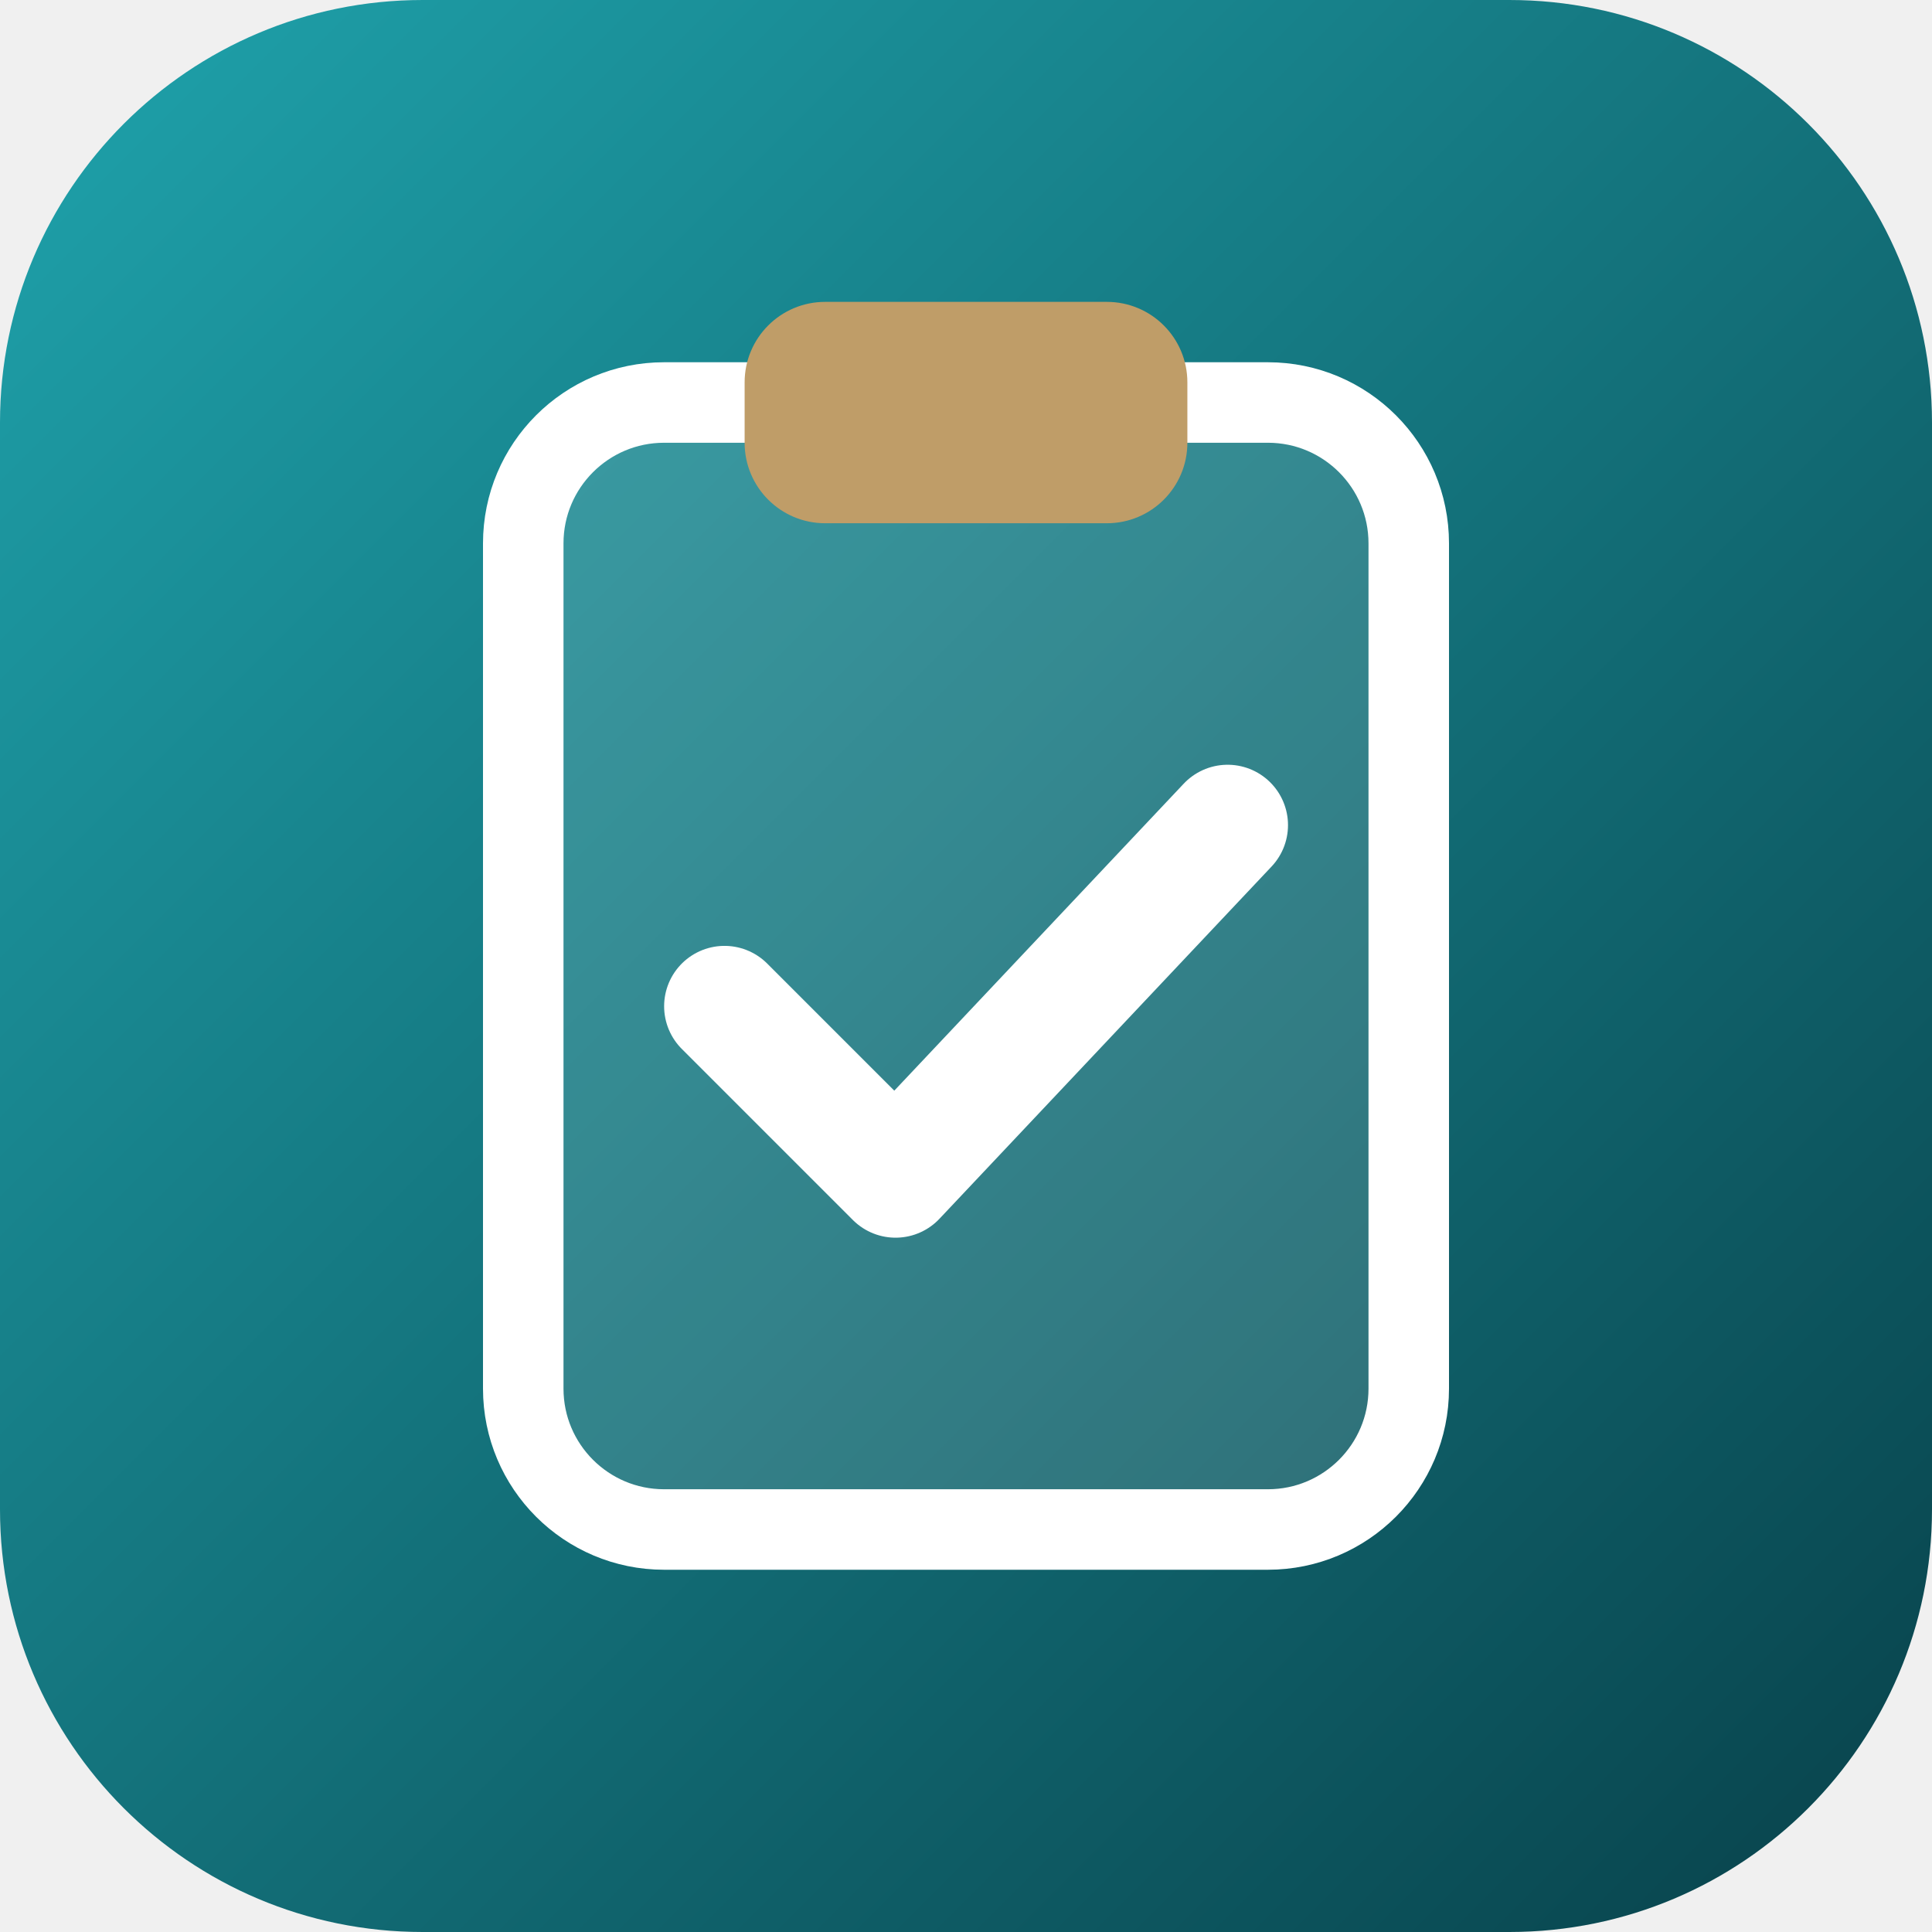
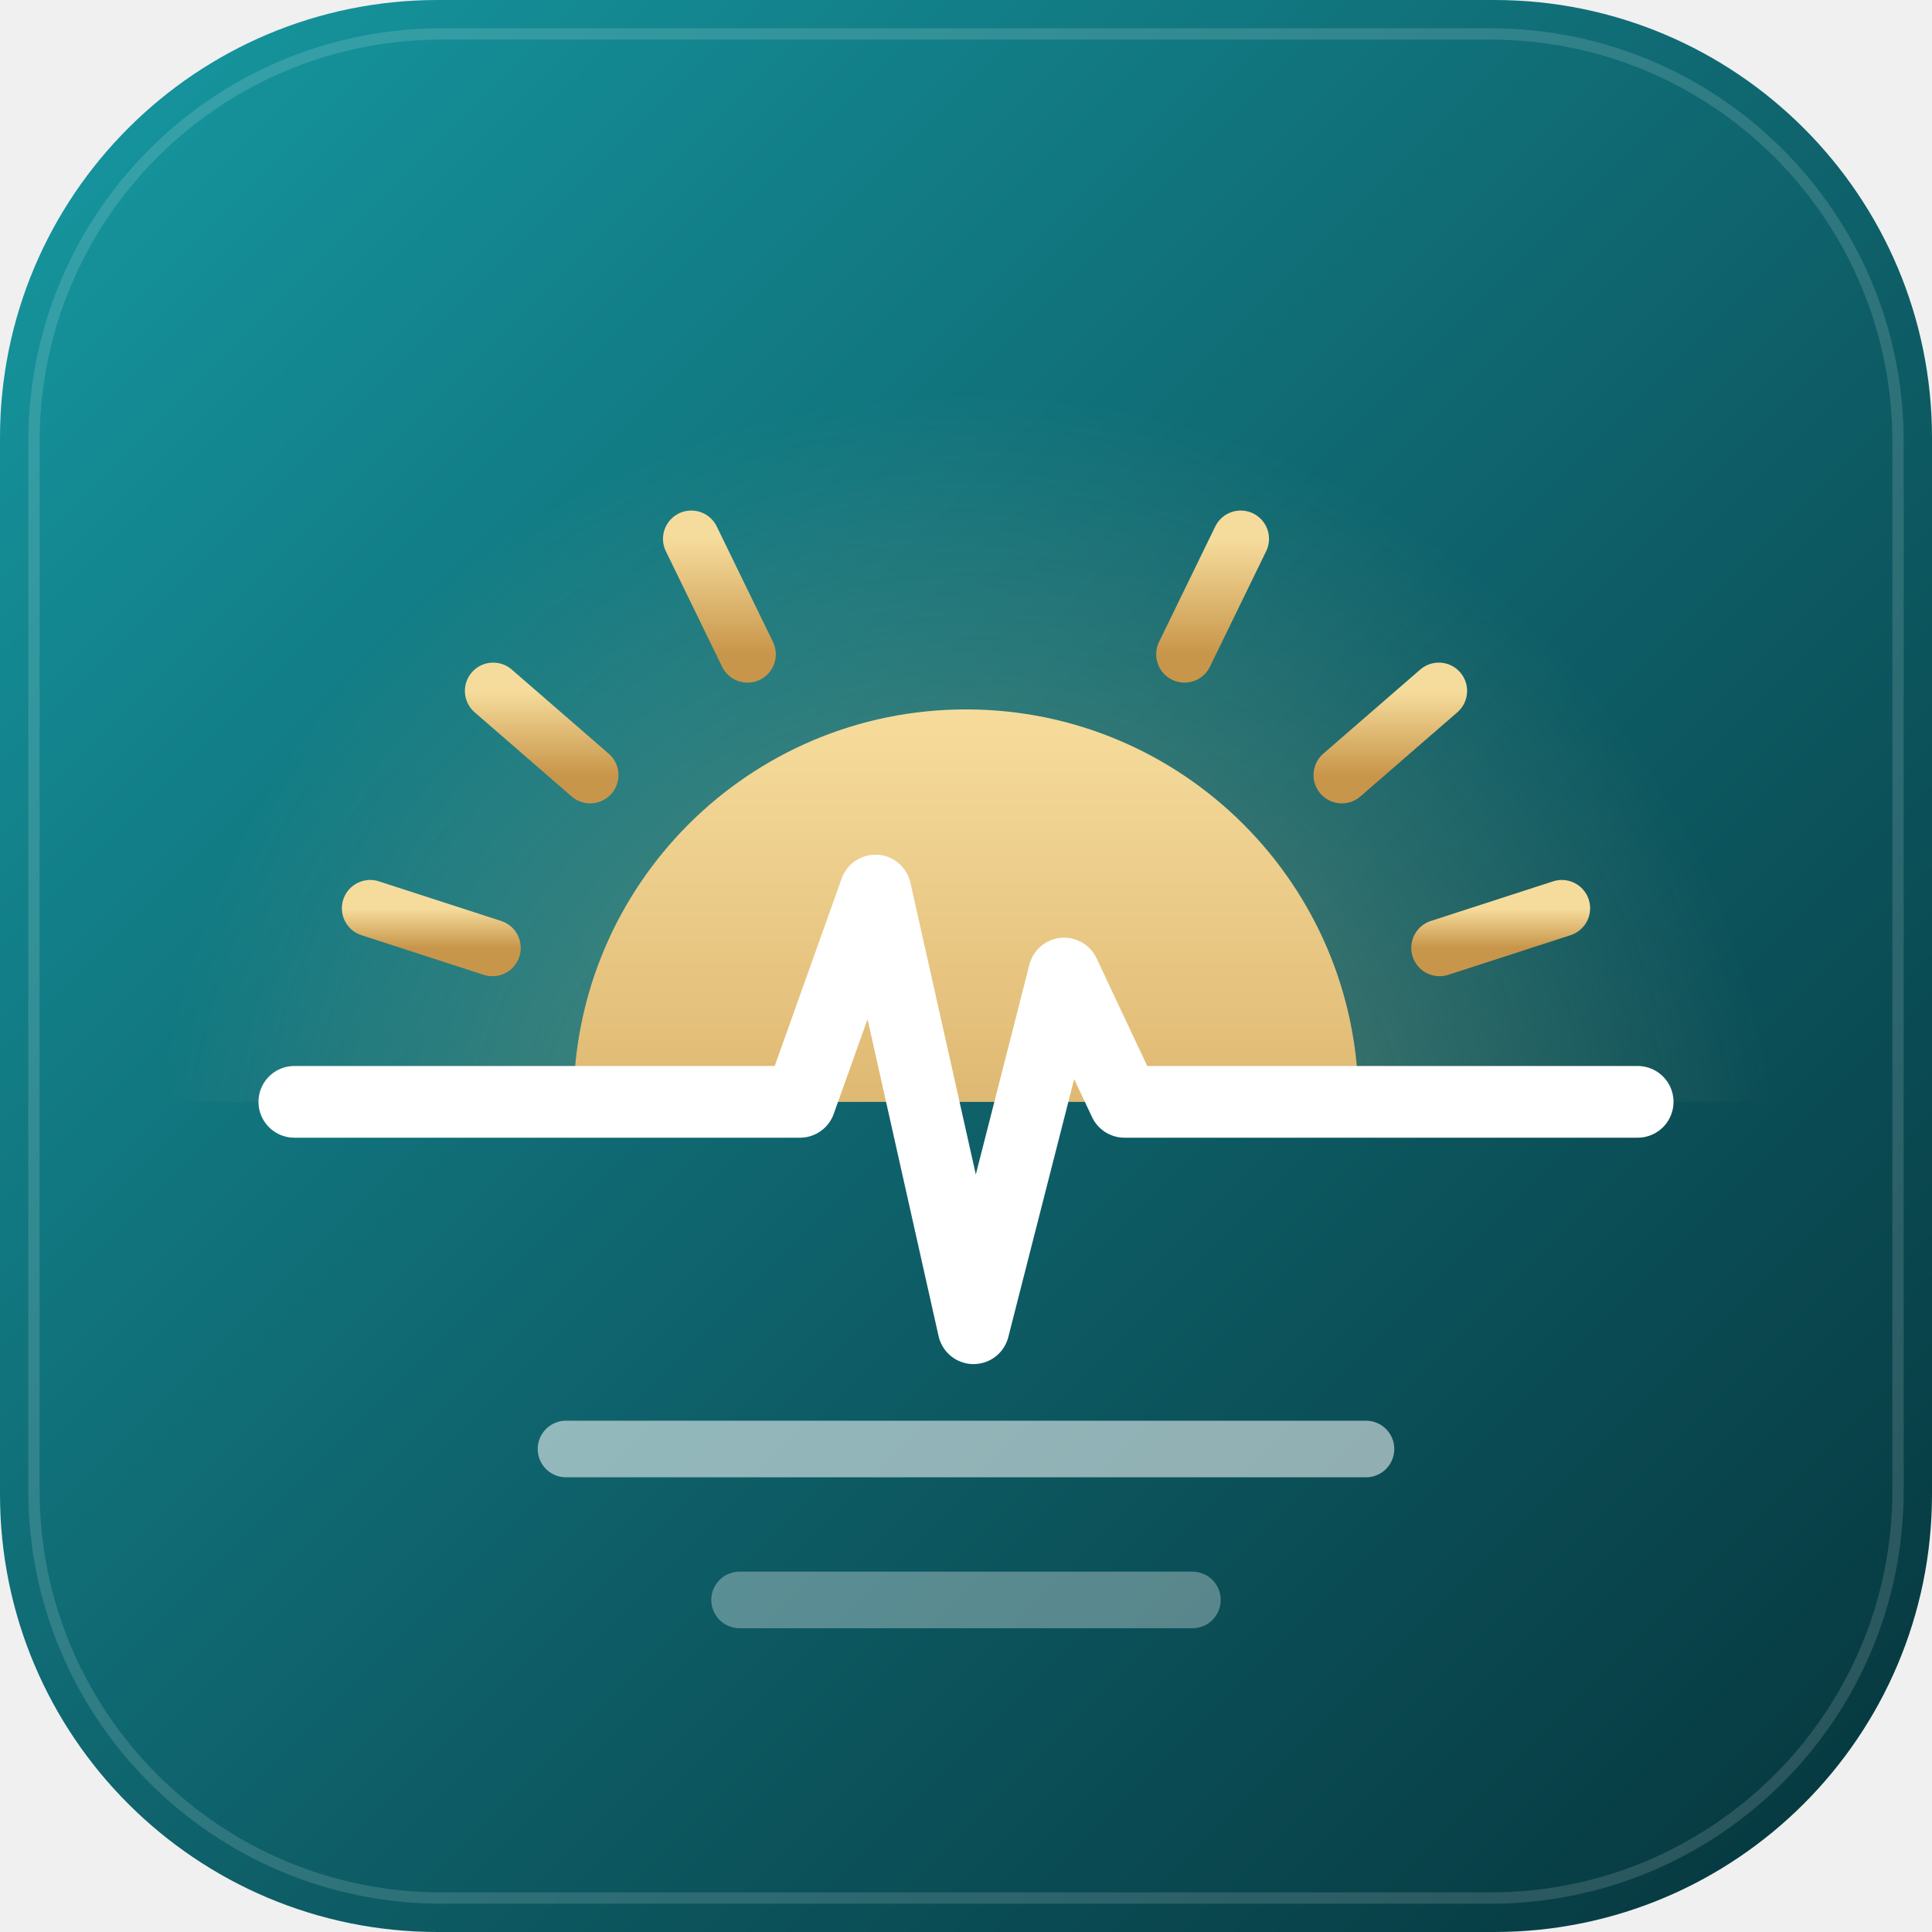
- <svg xmlns="http://www.w3.org/2000/svg" viewBox="0 0 192 192">
+ <svg xmlns="http://www.w3.org/2000/svg" viewBox="0 0 512 512" width="512" height="512">
  <defs>
-     <linearGradient id="g" x1="0" y1="0" x2="1" y2="1">
-       <stop offset="0" stop-color="#1FA3AC" />
-       <stop offset="1" stop-color="#08414A" />
+     <linearGradient id="mrBg" x1="0" y1="0" x2="1" y2="1">
+       <stop offset="0" stop-color="#169AA3" />
+       <stop offset=".55" stop-color="#0E5F68" />
+       <stop offset="1" stop-color="#06343B" />
    </linearGradient>
+     <linearGradient id="mrSun" x1="0" y1="0" x2="0" y2="1">
+       <stop offset="0" stop-color="#F6DC9C" />
+       <stop offset="1" stop-color="#C8964A" />
+     </linearGradient>
+     <radialGradient id="mrGlow" cx=".5" cy=".57" r=".5">
+       <stop offset="0" stop-color="#F6DC9C" stop-opacity=".35" />
+       <stop offset="1" stop-color="#F6DC9C" stop-opacity="0" />
+     </radialGradient>
+     <clipPath id="mrAbove">
+       <rect x="0" y="0" width="512" height="292" />
+     </clipPath>
  </defs>
-   <rect width="192" height="192" rx="42" fill="url(#g)" />
-   <rect x="52" y="40" width="88" height="112" rx="14" fill="#fff" fill-opacity=".14" stroke="#fff" stroke-width="8" />
-   <rect x="74" y="30" width="44" height="22" rx="8" fill="#BF9D68" />
-   <path d="M72 100l17 17 33-35" fill="none" stroke="#fff" stroke-width="12" stroke-linecap="round" stroke-linejoin="round" />
+   <rect width="512" height="512" rx="116" fill="url(#mrBg)" />
+   <rect x="9" y="9" width="494" height="494" rx="108" fill="none" stroke="#FFFFFF" stroke-opacity=".14" stroke-width="3" />
+   <circle cx="256" cy="292" r="220" fill="url(#mrGlow)" clip-path="url(#mrAbove)" />
+   <g stroke="url(#mrSun)" stroke-width="15" stroke-linecap="round">
+     <line x1="130.5" y1="251.2" x2="98.1" y2="240.7" />
+     <line x1="156.4" y1="205.4" x2="130.7" y2="183.1" />
+     <line x1="198.1" y1="173.4" x2="183.2" y2="142.8" />
+     <line x1="256.0" y1="160.0" x2="256.0" y2="126.0" />
+     <line x1="313.9" y1="173.4" x2="328.8" y2="142.8" />
+     <line x1="355.6" y1="205.4" x2="381.3" y2="183.1" />
+     <line x1="381.5" y1="251.2" x2="413.9" y2="240.7" />
+   </g>
+   <circle cx="256" cy="292" r="104" fill="url(#mrSun)" clip-path="url(#mrAbove)" />
+   <path d="M78 292 H190 L212 292 L232 236 L258 352 L282 258 L298 292 H434" fill="none" stroke="#FFFFFF" stroke-width="19" stroke-linecap="round" stroke-linejoin="round" />
+   <g stroke="#FFFFFF" stroke-linecap="round" stroke-width="15">
+     <line x1="150" y1="384" x2="362" y2="384" stroke-opacity=".55" />
+     <line x1="196" y1="424" x2="316" y2="424" stroke-opacity=".32" />
+   </g>
</svg>
